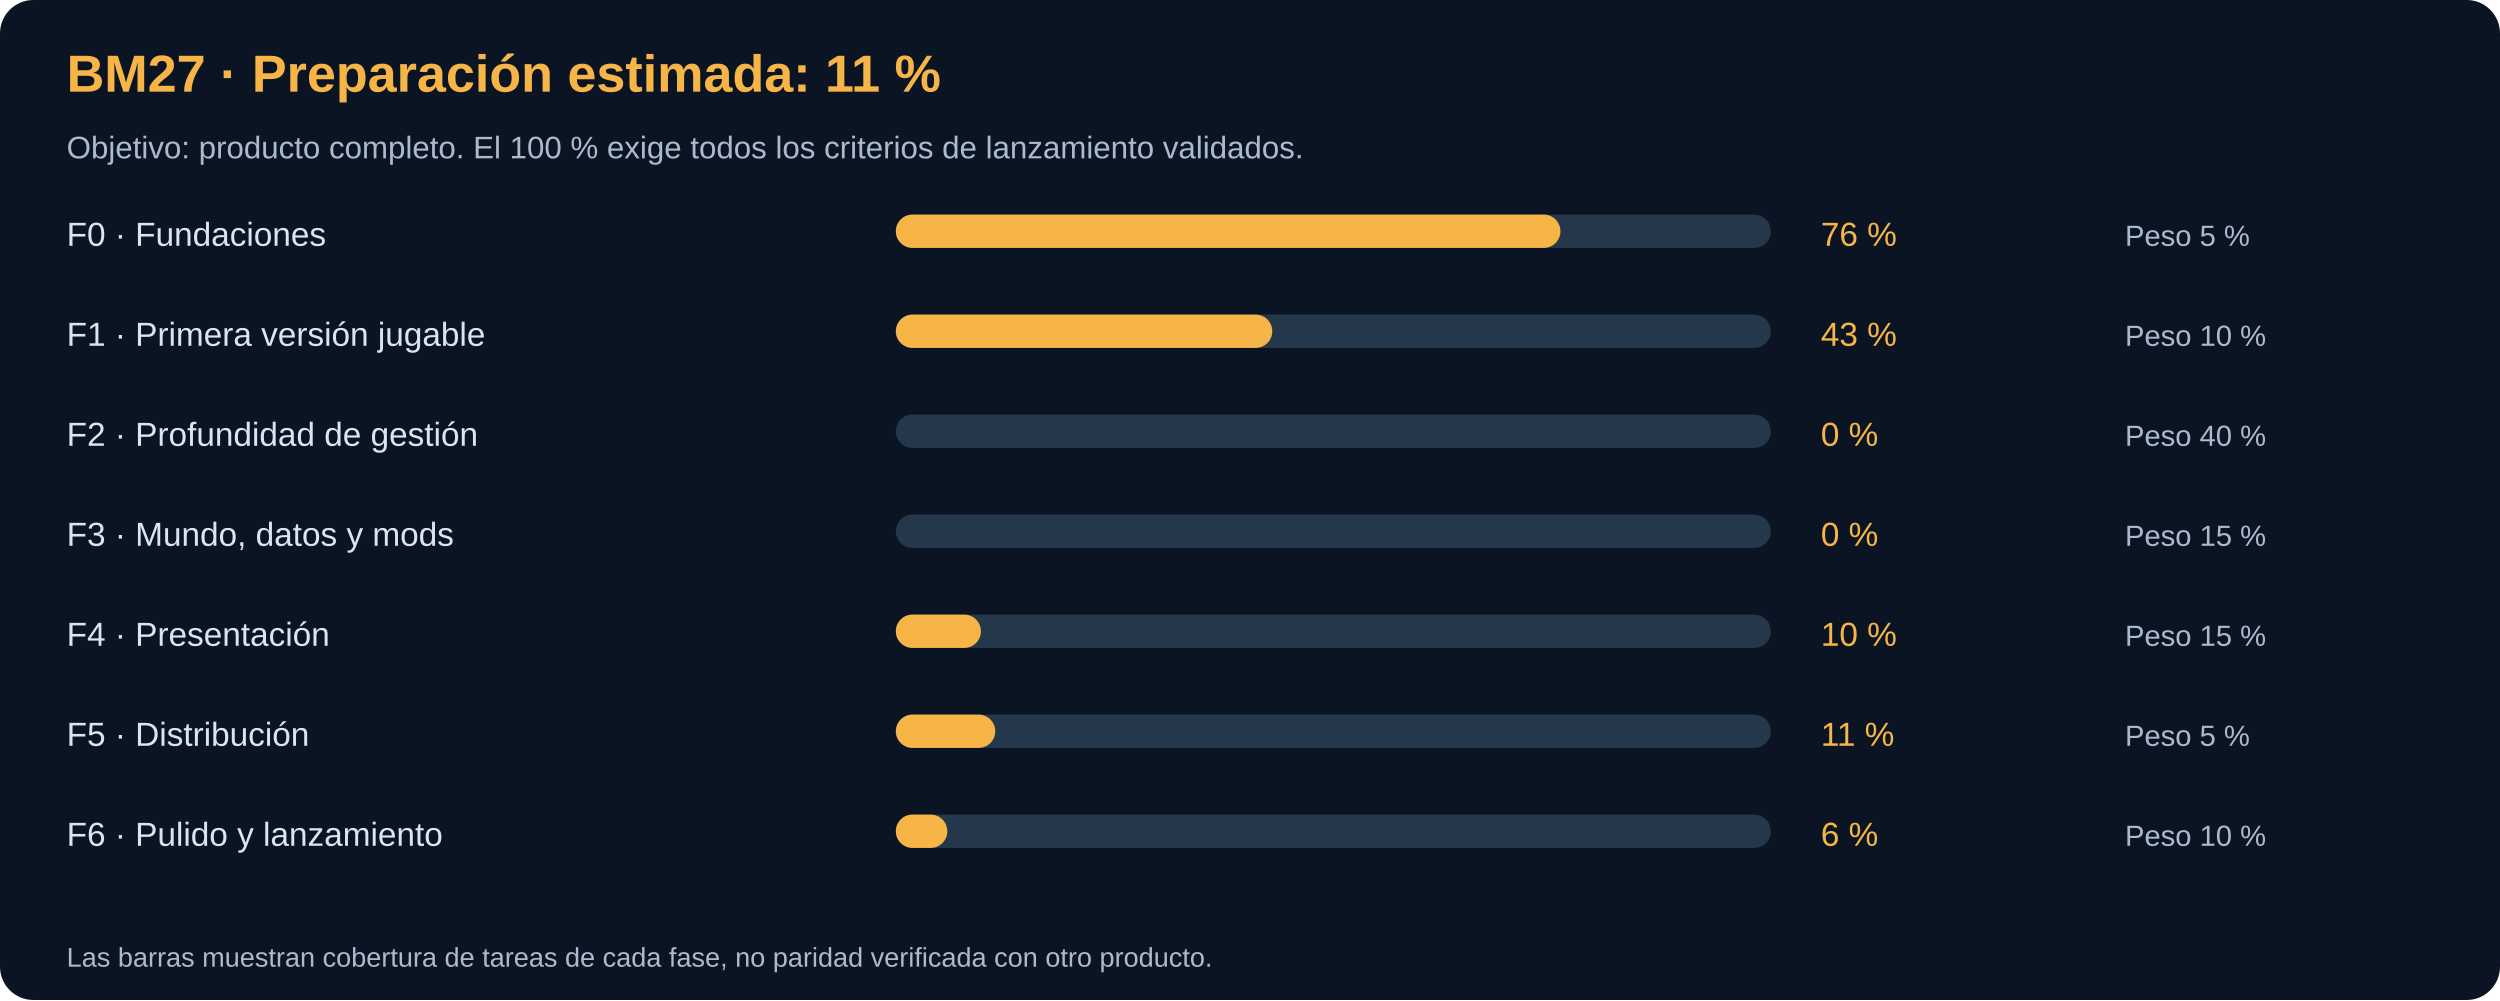
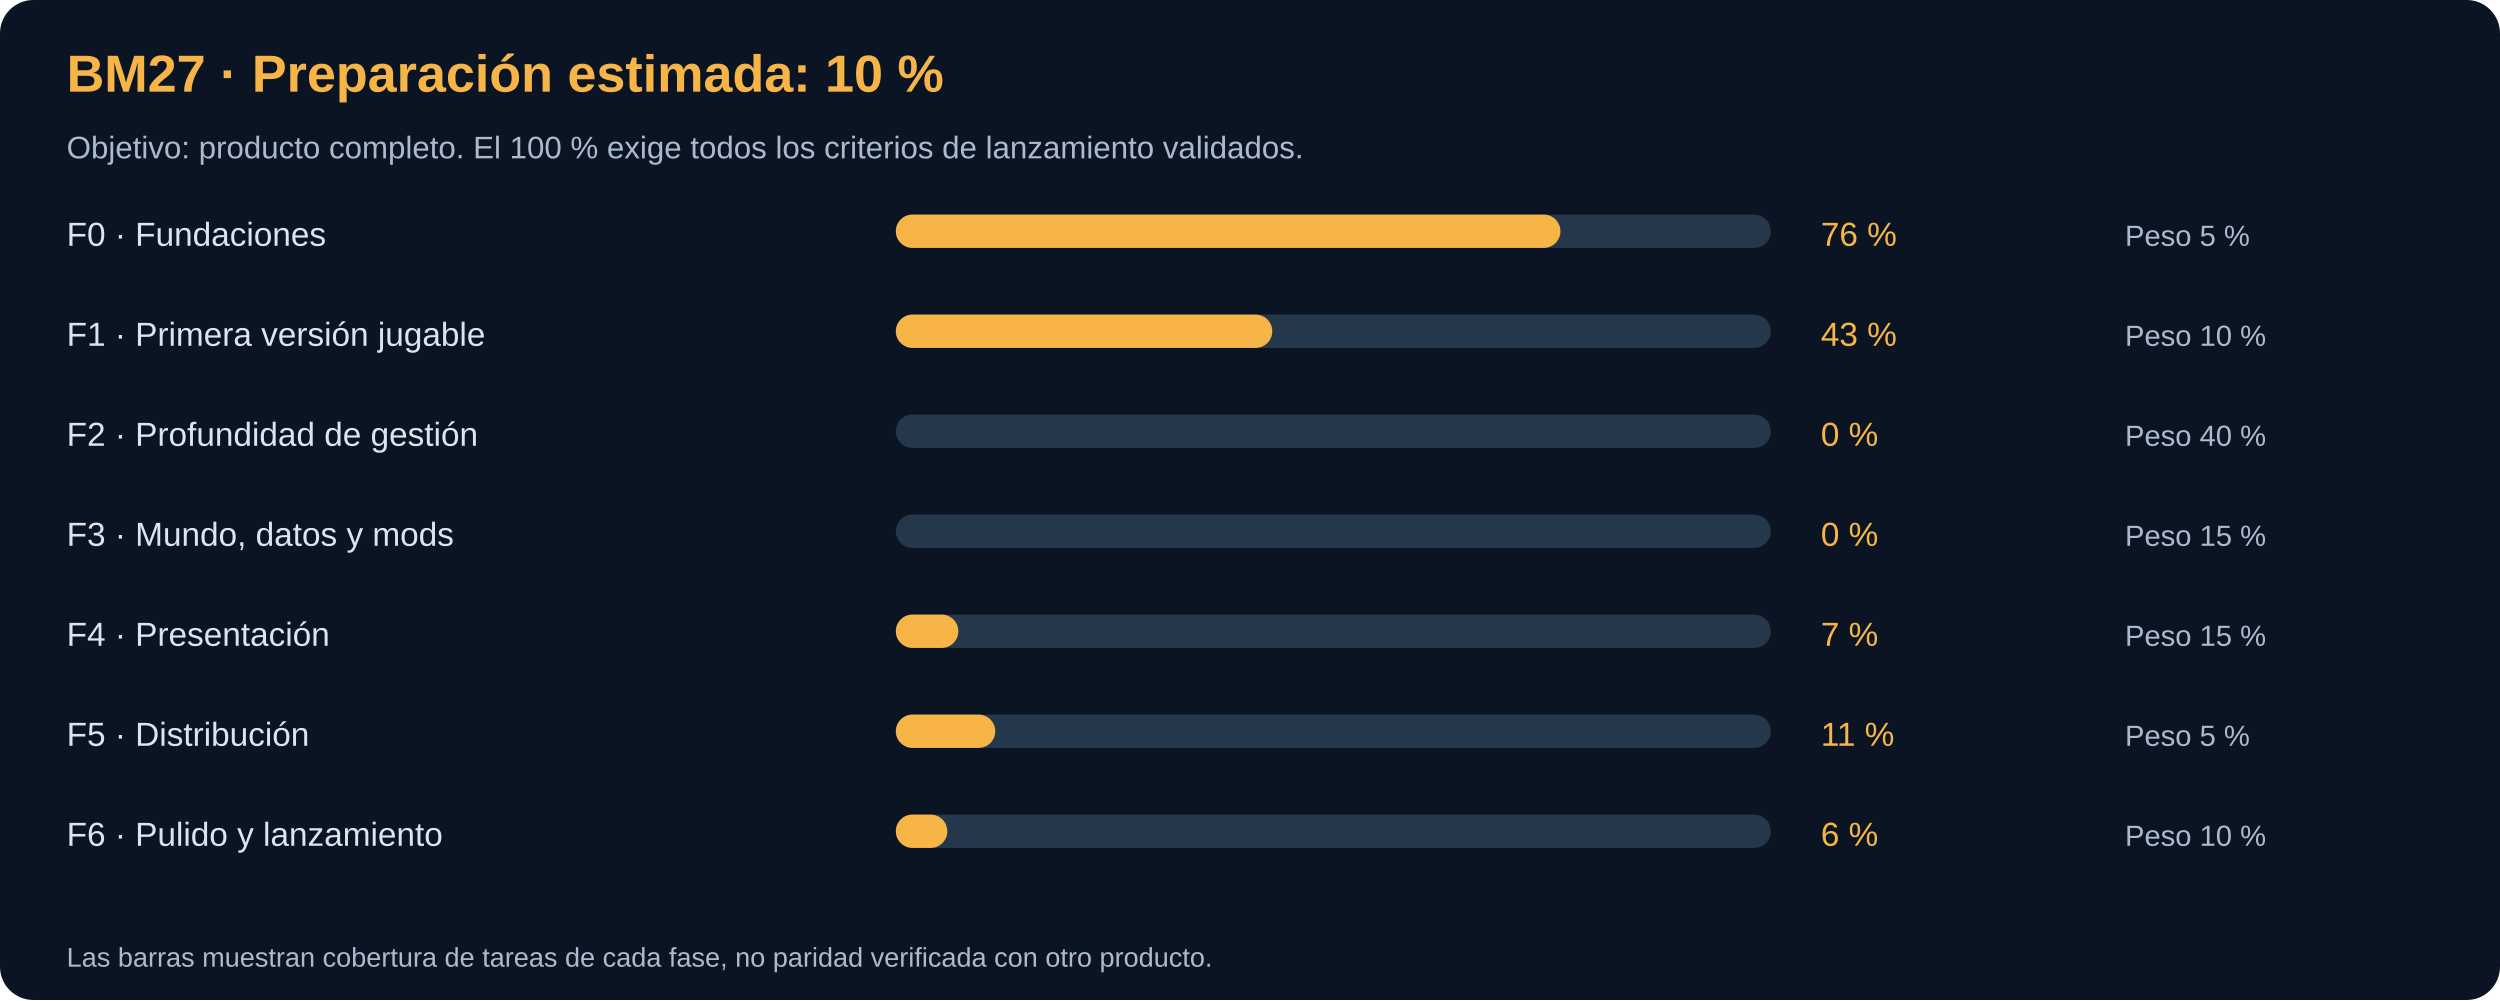
<svg xmlns="http://www.w3.org/2000/svg" viewBox="0 0 1200 480" role="img" aria-labelledby="title desc">
  <rect width="1200" height="480" rx="16" fill="#0b1423" />
  <g font-family="Arial, Helvetica, sans-serif">
-     <text x="32" y="44" fill="#f7b548" font-size="25" font-weight="700">BM27 · Preparación estimada: 11 %</text>
+     <text x="32" y="44" fill="#f7b548" font-size="25" font-weight="700">BM27 · Preparación estimada: 10 %</text>
    <text x="32" y="76" fill="#aabccc" font-size="15">Objetivo: producto completo. El 100 % exige todos los criterios de lanzamiento validados.</text>
    <text x="32" y="118" fill="#dce5ee" font-size="16">F0 · Fundaciones</text>
    <rect x="430" y="103" width="420" height="16" rx="8" fill="#25384b" />
    <rect x="430" y="103" width="319.009" height="16" rx="8" fill="#f7b548" />
    <text x="874" y="118" fill="#f7b548" font-size="16">76 %</text>
    <text x="1020" y="118" fill="#aabccc" font-size="14">Peso 5 %</text>
    <text x="32" y="166" fill="#dce5ee" font-size="16">F1 · Primera versión jugable</text>
    <rect x="430" y="151" width="420" height="16" rx="8" fill="#25384b" />
    <rect x="430" y="151" width="180.698" height="16" rx="8" fill="#f7b548" />
    <text x="874" y="166" fill="#f7b548" font-size="16">43 %</text>
    <text x="1020" y="166" fill="#aabccc" font-size="14">Peso 10 %</text>
    <text x="32" y="214" fill="#dce5ee" font-size="16">F2 · Profundidad de gestión</text>
    <rect x="430" y="199" width="420" height="16" rx="8" fill="#25384b" />
    <rect x="430" y="199" width="0" height="16" rx="8" fill="#f7b548" />
    <text x="874" y="214" fill="#f7b548" font-size="16">0 %</text>
    <text x="1020" y="214" fill="#aabccc" font-size="14">Peso 40 %</text>
    <text x="32" y="262" fill="#dce5ee" font-size="16">F3 · Mundo, datos y mods</text>
    <rect x="430" y="247" width="420" height="16" rx="8" fill="#25384b" />
    <rect x="430" y="247" width="0" height="16" rx="8" fill="#f7b548" />
    <text x="874" y="262" fill="#f7b548" font-size="16">0 %</text>
    <text x="1020" y="262" fill="#aabccc" font-size="14">Peso 15 %</text>
    <text x="32" y="310" fill="#dce5ee" font-size="16">F4 · Presentación</text>
    <rect x="430" y="295" width="420" height="16" rx="8" fill="#25384b" />
-     <rect x="430" y="295" width="40.833" height="16" rx="8" fill="#f7b548" />
-     <text x="874" y="310" fill="#f7b548" font-size="16">10 %</text>
+     <rect x="430" y="295" width="30" height="16" rx="8" fill="#f7b548" />
+     <text x="874" y="310" fill="#f7b548" font-size="16">7 %</text>
    <text x="1020" y="310" fill="#aabccc" font-size="14">Peso 15 %</text>
    <text x="32" y="358" fill="#dce5ee" font-size="16">F5 · Distribución</text>
    <rect x="430" y="343" width="420" height="16" rx="8" fill="#25384b" />
    <rect x="430" y="343" width="47.727" height="16" rx="8" fill="#f7b548" />
    <text x="874" y="358" fill="#f7b548" font-size="16">11 %</text>
    <text x="1020" y="358" fill="#aabccc" font-size="14">Peso 5 %</text>
    <text x="32" y="406" fill="#dce5ee" font-size="16">F6 · Pulido y lanzamiento</text>
    <rect x="430" y="391" width="420" height="16" rx="8" fill="#25384b" />
    <rect x="430" y="391" width="24.706" height="16" rx="8" fill="#f7b548" />
    <text x="874" y="406" fill="#f7b548" font-size="16">6 %</text>
    <text x="1020" y="406" fill="#aabccc" font-size="14">Peso 10 %</text>
    <text x="32" y="464" fill="#aabccc" font-size="13">Las barras muestran cobertura de tareas de cada fase, no paridad verificada con otro producto.</text>
  </g>
</svg>
